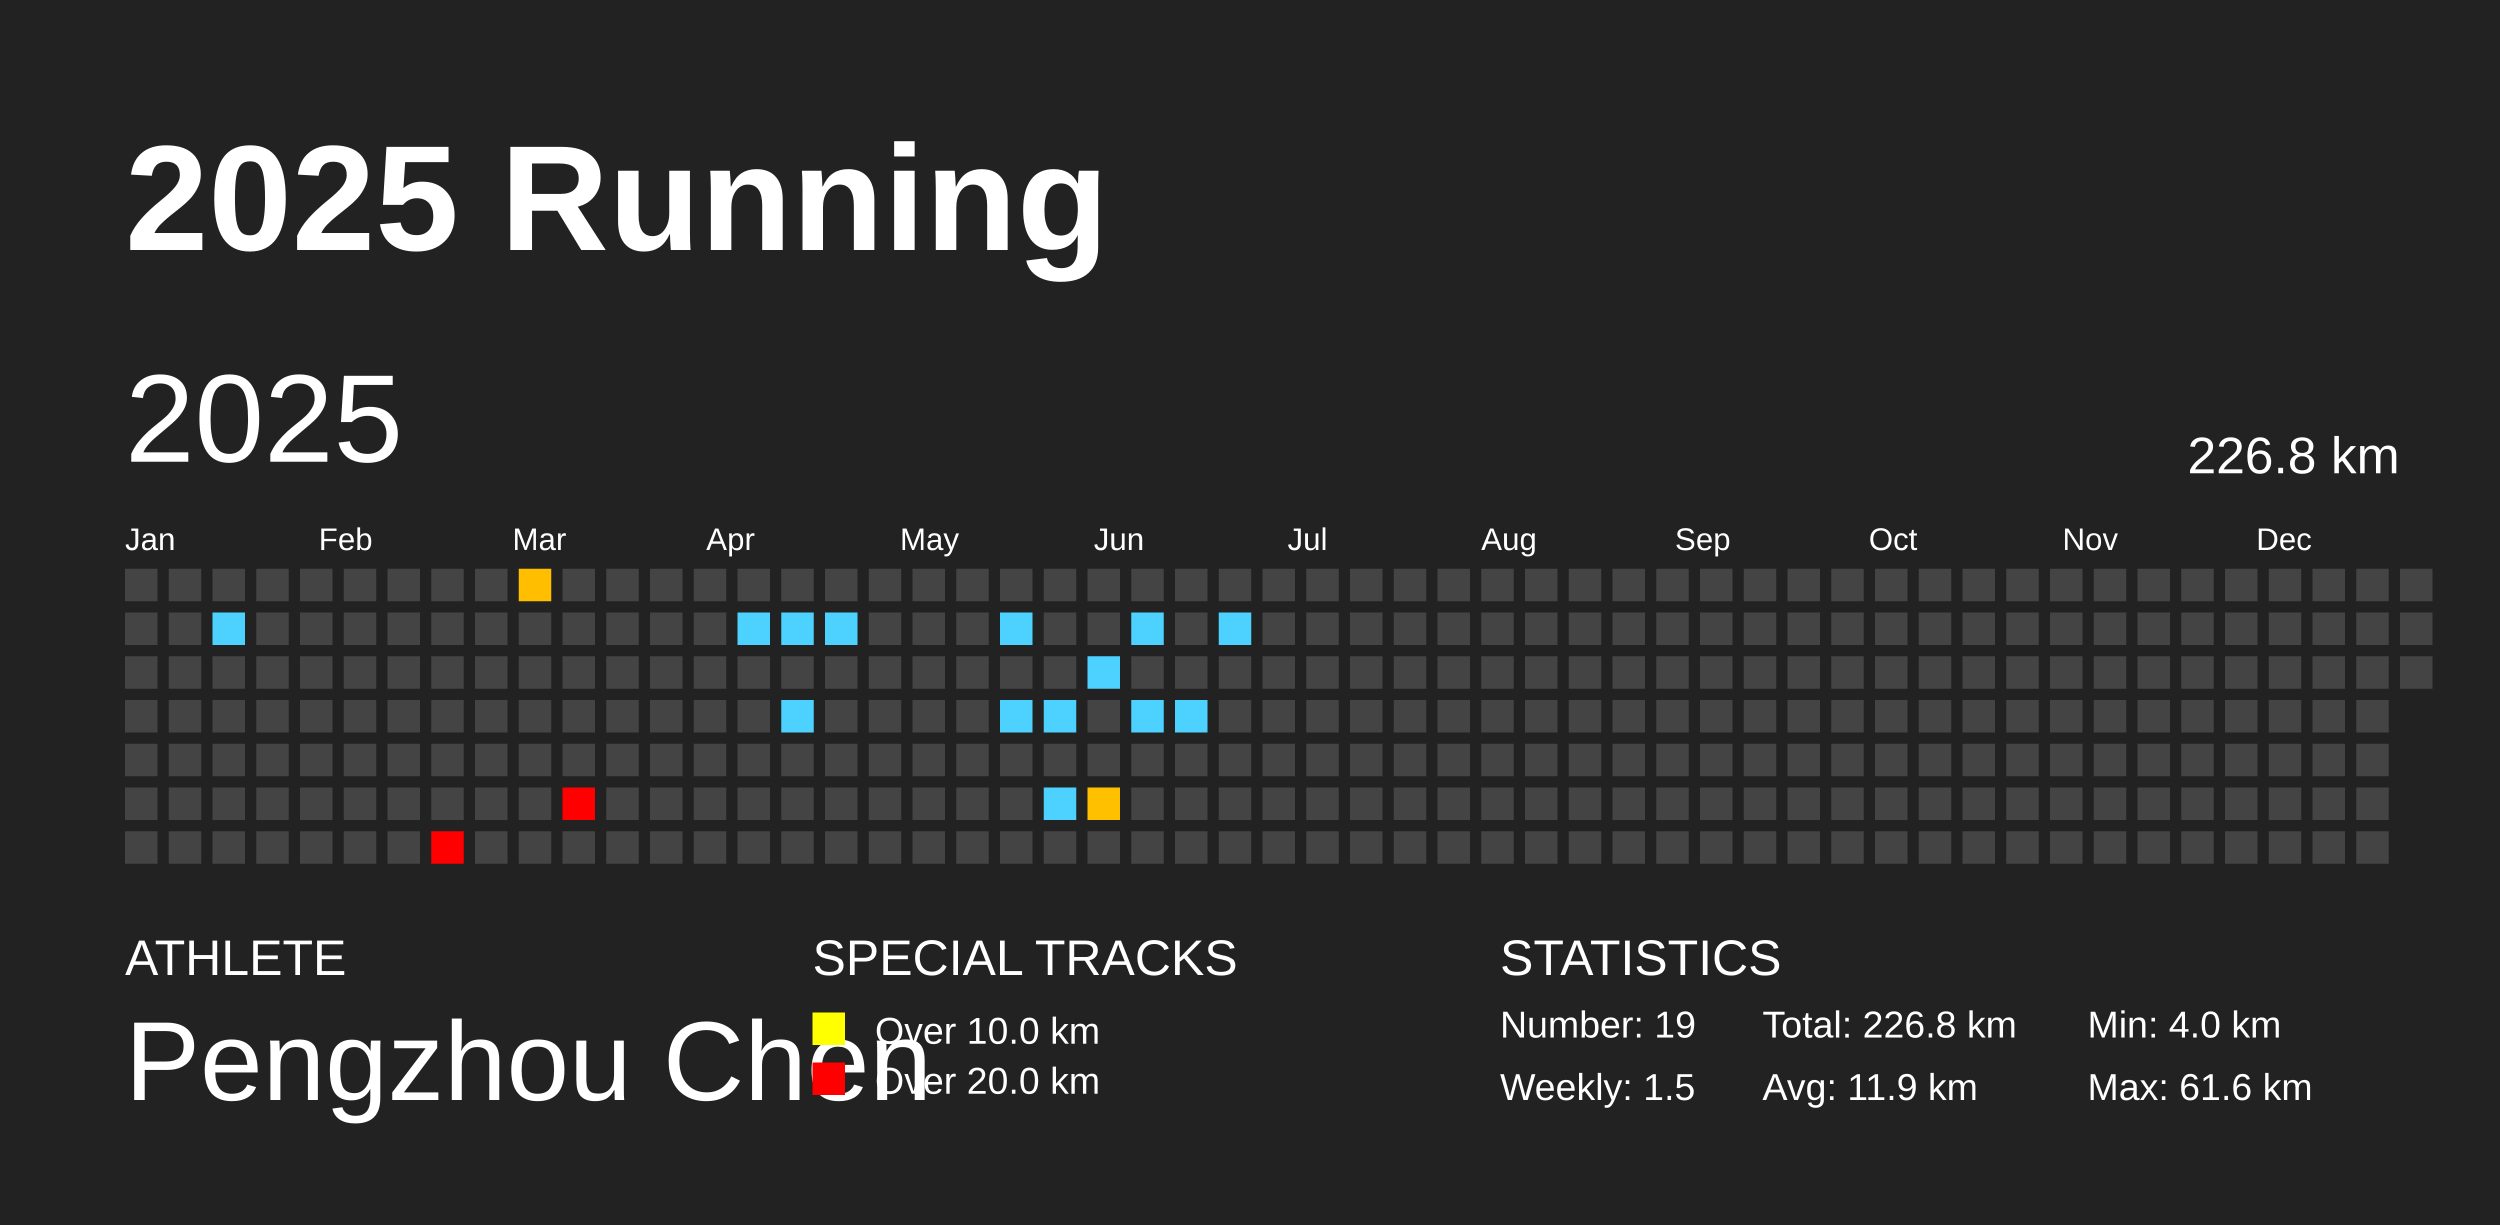
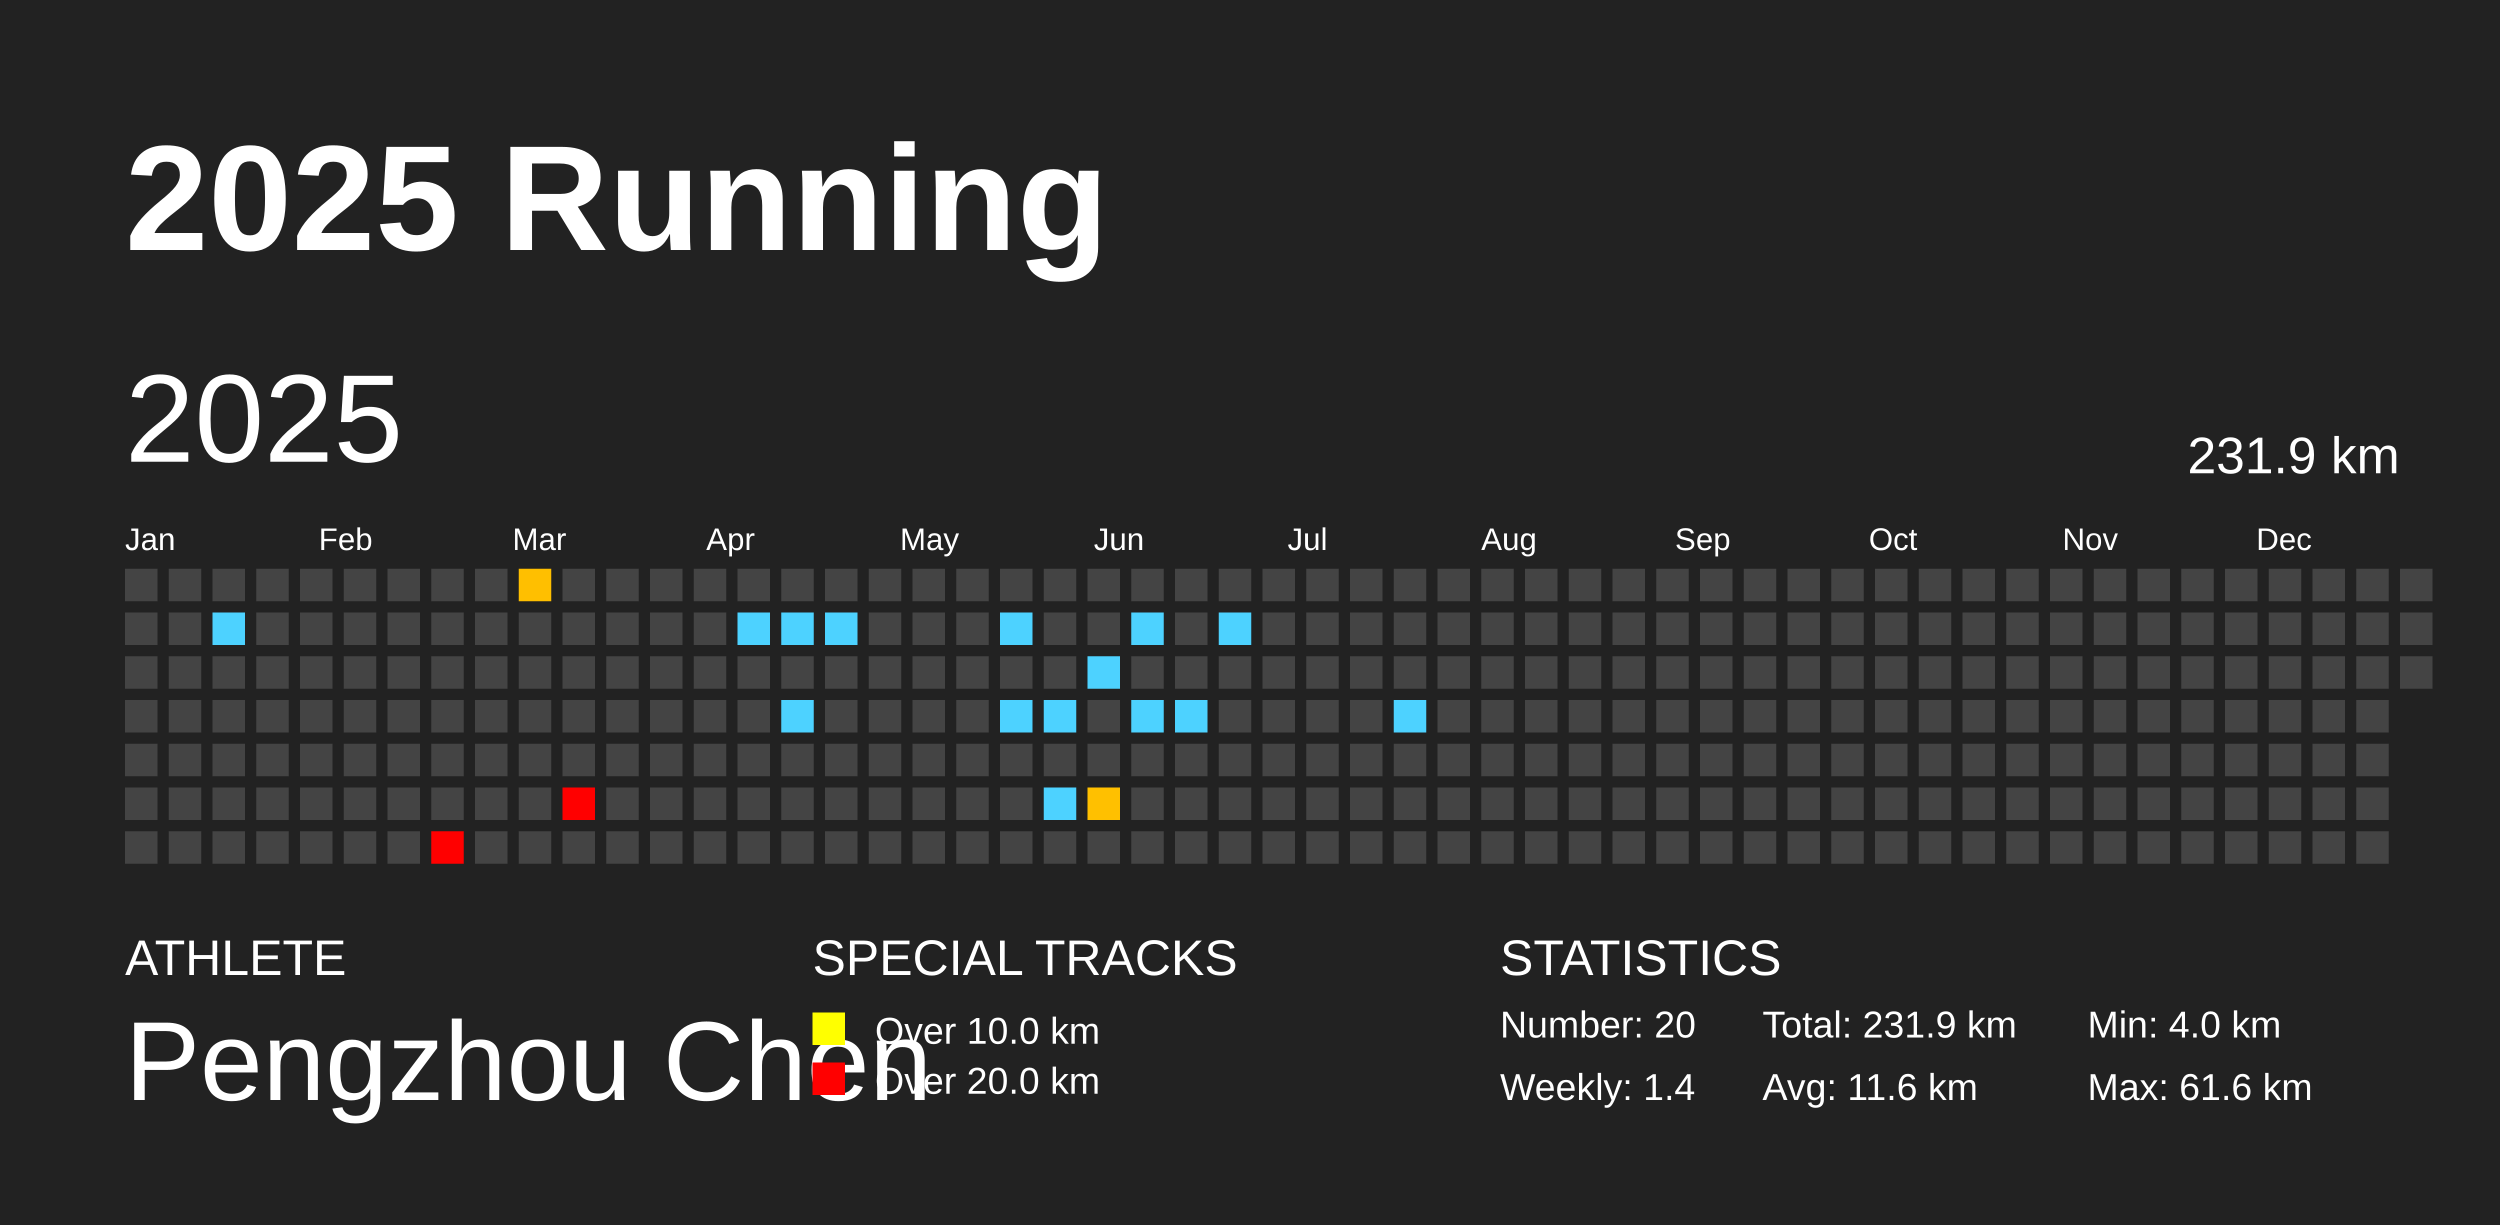
<svg xmlns="http://www.w3.org/2000/svg" baseProfile="full" height="98mm" version="1.1" viewBox="0,0,200,98" width="200mm">
  <defs />
  <rect fill="#222222" height="98" width="200" x="0" y="0" />
  <text fill="#FFFFFF" style="font-size:12px; font-family:Arial; font-weight:bold;" x="10" y="20">2025 Running</text>
  <text fill="#FFFFFF" style="font-size:4px; font-family:Arial" x="10" y="78">ATHLETE</text>
  <text fill="#FFFFFF" style="font-size:9px; font-family:Arial" x="10" y="88">Pengzhou Chen</text>
  <text fill="#FFFFFF" style="font-size:4px; font-family:Arial" x="65" y="78">SPECIAL TRACKS</text>
  <rect fill="yellow" height="2.6" width="2.6" x="65" y="81" />
  <text fill="#FFFFFF" style="font-size:3px; font-family:Arial" x="70" y="83.5">Over 10.0 km</text>
  <rect fill="red" height="2.6" width="2.6" x="65" y="85" />
  <text fill="#FFFFFF" style="font-size:3px; font-family:Arial" x="70" y="87.5">Over 20.0 km</text>
  <text fill="#FFFFFF" style="font-size:4px; font-family:Arial" x="120" y="78">STATISTICS</text>
-   <text fill="#FFFFFF" style="font-size:3px; font-family:Arial" x="120" y="83">Number: 19</text>
-   <text fill="#FFFFFF" style="font-size:3px; font-family:Arial" x="120" y="88">Weekly: 1.5</text>
-   <text fill="#FFFFFF" style="font-size:3px; font-family:Arial" x="141" y="83">Total: 226.8 km</text>
-   <text fill="#FFFFFF" style="font-size:3px; font-family:Arial" x="141" y="88">Avg: 11.9 km</text>
+   <text fill="#FFFFFF" style="font-size:3px; font-family:Arial" x="120" y="83">Number: 20</text>
+   <text fill="#FFFFFF" style="font-size:3px; font-family:Arial" x="120" y="88">Weekly: 1.4</text>
+   <text fill="#FFFFFF" style="font-size:3px; font-family:Arial" x="141" y="83">Total: 231.9 km</text>
+   <text fill="#FFFFFF" style="font-size:3px; font-family:Arial" x="141" y="88">Avg: 11.6 km</text>
  <text fill="#FFFFFF" style="font-size:3px; font-family:Arial" x="167" y="83">Min: 4.0 km</text>
  <text fill="#FFFFFF" style="font-size:3px; font-family:Arial" x="167" y="88">Max: 61.6 km</text>
  <text dominant-baseline="hanging" fill="#FFFFFF" style="font-size:10.0px; font-family:Arial;" x="10" y="30">2025</text>
-   <text dominant-baseline="hanging" fill="#FFFFFF" style="font-size:4.125px; font-family:Arial;" x="175" y="35">226.8 km</text>
+   <text dominant-baseline="hanging" fill="#FFFFFF" style="font-size:4.125px; font-family:Arial;" x="175" y="35">231.9 km</text>
  <text fill="#FFFFFF" style="font-size:2.5px; font-family:Arial" x="10.0" y="44">Jan</text>
  <text fill="#FFFFFF" style="font-size:2.5px; font-family:Arial" x="25.5" y="44">Feb</text>
  <text fill="#FFFFFF" style="font-size:2.5px; font-family:Arial" x="41.0" y="44">Mar</text>
  <text fill="#FFFFFF" style="font-size:2.5px; font-family:Arial" x="56.5" y="44">Apr</text>
  <text fill="#FFFFFF" style="font-size:2.5px; font-family:Arial" x="72.0" y="44">May</text>
  <text fill="#FFFFFF" style="font-size:2.5px; font-family:Arial" x="87.5" y="44">Jun</text>
  <text fill="#FFFFFF" style="font-size:2.5px; font-family:Arial" x="103.0" y="44">Jul</text>
  <text fill="#FFFFFF" style="font-size:2.5px; font-family:Arial" x="118.5" y="44">Aug</text>
  <text fill="#FFFFFF" style="font-size:2.5px; font-family:Arial" x="134.0" y="44">Sep</text>
  <text fill="#FFFFFF" style="font-size:2.5px; font-family:Arial" x="149.5" y="44">Oct</text>
  <text fill="#FFFFFF" style="font-size:2.5px; font-family:Arial" x="165.0" y="44">Nov</text>
  <text fill="#FFFFFF" style="font-size:2.5px; font-family:Arial" x="180.5" y="44">Dec</text>
  <rect fill="#444444" height="2.6" width="2.6" x="10.0" y="45.5" />
  <rect fill="#444444" height="2.6" width="2.6" x="10.0" y="49.0" />
  <rect fill="#444444" height="2.6" width="2.6" x="10.0" y="52.5" />
  <rect fill="#444444" height="2.6" width="2.6" x="10.0" y="56.0" />
  <rect fill="#444444" height="2.6" width="2.6" x="10.0" y="59.5" />
  <rect fill="#444444" height="2.6" width="2.6" x="10.0" y="63.0" />
  <rect fill="#444444" height="2.6" width="2.6" x="10.0" y="66.5" />
  <rect fill="#444444" height="2.6" width="2.6" x="13.5" y="45.5" />
  <rect fill="#444444" height="2.6" width="2.6" x="13.5" y="49.0" />
  <rect fill="#444444" height="2.6" width="2.6" x="13.5" y="52.5" />
  <rect fill="#444444" height="2.6" width="2.6" x="13.5" y="56.0" />
  <rect fill="#444444" height="2.6" width="2.6" x="13.5" y="59.5" />
  <rect fill="#444444" height="2.6" width="2.6" x="13.5" y="63.0" />
  <rect fill="#444444" height="2.6" width="2.6" x="13.5" y="66.5" />
  <rect fill="#444444" height="2.6" width="2.6" x="17.0" y="45.5" />
  <rect fill="#4dd2ff" height="2.6" width="2.6" x="17.0" y="49.0" />
  <rect fill="#444444" height="2.6" width="2.6" x="17.0" y="52.5" />
  <rect fill="#444444" height="2.6" width="2.6" x="17.0" y="56.0" />
  <rect fill="#444444" height="2.6" width="2.6" x="17.0" y="59.5" />
  <rect fill="#444444" height="2.6" width="2.6" x="17.0" y="63.0" />
  <rect fill="#444444" height="2.6" width="2.6" x="17.0" y="66.5" />
  <rect fill="#444444" height="2.6" width="2.6" x="20.5" y="45.5" />
  <rect fill="#444444" height="2.6" width="2.6" x="20.5" y="49.0" />
  <rect fill="#444444" height="2.6" width="2.6" x="20.5" y="52.5" />
  <rect fill="#444444" height="2.6" width="2.6" x="20.5" y="56.0" />
  <rect fill="#444444" height="2.6" width="2.6" x="20.5" y="59.5" />
  <rect fill="#444444" height="2.6" width="2.6" x="20.5" y="63.0" />
  <rect fill="#444444" height="2.6" width="2.6" x="20.5" y="66.5" />
  <rect fill="#444444" height="2.6" width="2.6" x="24.0" y="45.5" />
  <rect fill="#444444" height="2.6" width="2.6" x="24.0" y="49.0" />
  <rect fill="#444444" height="2.6" width="2.6" x="24.0" y="52.5" />
  <rect fill="#444444" height="2.6" width="2.6" x="24.0" y="56.0" />
  <rect fill="#444444" height="2.6" width="2.6" x="24.0" y="59.5" />
  <rect fill="#444444" height="2.6" width="2.6" x="24.0" y="63.0" />
  <rect fill="#444444" height="2.6" width="2.6" x="24.0" y="66.5" />
  <rect fill="#444444" height="2.6" width="2.6" x="27.5" y="45.5" />
  <rect fill="#444444" height="2.6" width="2.6" x="27.5" y="49.0" />
  <rect fill="#444444" height="2.6" width="2.6" x="27.5" y="52.5" />
  <rect fill="#444444" height="2.6" width="2.6" x="27.5" y="56.0" />
  <rect fill="#444444" height="2.6" width="2.6" x="27.5" y="59.5" />
  <rect fill="#444444" height="2.6" width="2.6" x="27.5" y="63.0" />
  <rect fill="#444444" height="2.6" width="2.6" x="27.5" y="66.5" />
  <rect fill="#444444" height="2.6" width="2.6" x="31.0" y="45.5" />
  <rect fill="#444444" height="2.6" width="2.6" x="31.0" y="49.0" />
  <rect fill="#444444" height="2.6" width="2.6" x="31.0" y="52.5" />
  <rect fill="#444444" height="2.6" width="2.6" x="31.0" y="56.0" />
  <rect fill="#444444" height="2.6" width="2.6" x="31.0" y="59.5" />
  <rect fill="#444444" height="2.6" width="2.6" x="31.0" y="63.0" />
  <rect fill="#444444" height="2.6" width="2.6" x="31.0" y="66.5" />
  <rect fill="#444444" height="2.6" width="2.6" x="34.5" y="45.5" />
  <rect fill="#444444" height="2.6" width="2.6" x="34.5" y="49.0" />
  <rect fill="#444444" height="2.6" width="2.6" x="34.5" y="52.5" />
  <rect fill="#444444" height="2.6" width="2.6" x="34.5" y="56.0" />
  <rect fill="#444444" height="2.6" width="2.6" x="34.5" y="59.5" />
  <rect fill="#444444" height="2.6" width="2.6" x="34.5" y="63.0" />
  <rect fill="red" height="2.6" width="2.6" x="34.5" y="66.5" />
  <rect fill="#444444" height="2.6" width="2.6" x="38.0" y="45.5" />
  <rect fill="#444444" height="2.6" width="2.6" x="38.0" y="49.0" />
  <rect fill="#444444" height="2.6" width="2.6" x="38.0" y="52.5" />
  <rect fill="#444444" height="2.6" width="2.6" x="38.0" y="56.0" />
  <rect fill="#444444" height="2.6" width="2.6" x="38.0" y="59.5" />
  <rect fill="#444444" height="2.6" width="2.6" x="38.0" y="63.0" />
  <rect fill="#444444" height="2.6" width="2.6" x="38.0" y="66.5" />
  <rect fill="#ffbf00" height="2.6" width="2.6" x="41.5" y="45.5" />
  <rect fill="#444444" height="2.6" width="2.6" x="41.5" y="49.0" />
  <rect fill="#444444" height="2.6" width="2.6" x="41.5" y="52.5" />
  <rect fill="#444444" height="2.6" width="2.6" x="41.5" y="56.0" />
  <rect fill="#444444" height="2.6" width="2.6" x="41.5" y="59.5" />
  <rect fill="#444444" height="2.6" width="2.6" x="41.5" y="63.0" />
  <rect fill="#444444" height="2.6" width="2.6" x="41.5" y="66.5" />
  <rect fill="#444444" height="2.6" width="2.6" x="45.0" y="45.5" />
  <rect fill="#444444" height="2.6" width="2.6" x="45.0" y="49.0" />
  <rect fill="#444444" height="2.6" width="2.6" x="45.0" y="52.5" />
  <rect fill="#444444" height="2.6" width="2.6" x="45.0" y="56.0" />
  <rect fill="#444444" height="2.6" width="2.6" x="45.0" y="59.5" />
  <rect fill="red" height="2.6" width="2.6" x="45.0" y="63.0" />
  <rect fill="#444444" height="2.6" width="2.6" x="45.0" y="66.5" />
  <rect fill="#444444" height="2.6" width="2.6" x="48.5" y="45.5" />
  <rect fill="#444444" height="2.6" width="2.6" x="48.5" y="49.0" />
  <rect fill="#444444" height="2.6" width="2.6" x="48.5" y="52.5" />
  <rect fill="#444444" height="2.6" width="2.6" x="48.5" y="56.0" />
  <rect fill="#444444" height="2.6" width="2.6" x="48.5" y="59.5" />
  <rect fill="#444444" height="2.6" width="2.6" x="48.5" y="63.0" />
  <rect fill="#444444" height="2.6" width="2.6" x="48.5" y="66.5" />
  <rect fill="#444444" height="2.6" width="2.6" x="52.0" y="45.5" />
  <rect fill="#444444" height="2.6" width="2.6" x="52.0" y="49.0" />
  <rect fill="#444444" height="2.6" width="2.6" x="52.0" y="52.5" />
  <rect fill="#444444" height="2.6" width="2.6" x="52.0" y="56.0" />
  <rect fill="#444444" height="2.6" width="2.6" x="52.0" y="59.5" />
  <rect fill="#444444" height="2.6" width="2.6" x="52.0" y="63.0" />
  <rect fill="#444444" height="2.6" width="2.6" x="52.0" y="66.5" />
  <rect fill="#444444" height="2.6" width="2.6" x="55.5" y="45.5" />
  <rect fill="#444444" height="2.6" width="2.6" x="55.5" y="49.0" />
  <rect fill="#444444" height="2.6" width="2.6" x="55.5" y="52.5" />
  <rect fill="#444444" height="2.6" width="2.6" x="55.5" y="56.0" />
  <rect fill="#444444" height="2.6" width="2.6" x="55.5" y="59.5" />
  <rect fill="#444444" height="2.6" width="2.6" x="55.5" y="63.0" />
  <rect fill="#444444" height="2.6" width="2.6" x="55.5" y="66.5" />
  <rect fill="#444444" height="2.6" width="2.6" x="59.0" y="45.5" />
  <rect fill="#4dd2ff" height="2.6" width="2.6" x="59.0" y="49.0" />
  <rect fill="#444444" height="2.6" width="2.6" x="59.0" y="52.5" />
  <rect fill="#444444" height="2.6" width="2.6" x="59.0" y="56.0" />
  <rect fill="#444444" height="2.6" width="2.6" x="59.0" y="59.5" />
  <rect fill="#444444" height="2.6" width="2.6" x="59.0" y="63.0" />
  <rect fill="#444444" height="2.6" width="2.6" x="59.0" y="66.5" />
  <rect fill="#444444" height="2.6" width="2.6" x="62.5" y="45.5" />
  <rect fill="#4dd2ff" height="2.6" width="2.6" x="62.5" y="49.0" />
  <rect fill="#444444" height="2.6" width="2.6" x="62.5" y="52.5" />
  <rect fill="#4dd2ff" height="2.6" width="2.6" x="62.5" y="56.0" />
  <rect fill="#444444" height="2.6" width="2.6" x="62.5" y="59.5" />
  <rect fill="#444444" height="2.6" width="2.6" x="62.5" y="63.0" />
  <rect fill="#444444" height="2.6" width="2.6" x="62.5" y="66.5" />
  <rect fill="#444444" height="2.6" width="2.6" x="66.0" y="45.5" />
  <rect fill="#4dd2ff" height="2.6" width="2.6" x="66.0" y="49.0" />
  <rect fill="#444444" height="2.6" width="2.6" x="66.0" y="52.5" />
  <rect fill="#444444" height="2.6" width="2.6" x="66.0" y="56.0" />
  <rect fill="#444444" height="2.6" width="2.6" x="66.0" y="59.5" />
  <rect fill="#444444" height="2.6" width="2.6" x="66.0" y="63.0" />
  <rect fill="#444444" height="2.6" width="2.6" x="66.0" y="66.5" />
  <rect fill="#444444" height="2.6" width="2.6" x="69.5" y="45.5" />
  <rect fill="#444444" height="2.6" width="2.6" x="69.5" y="49.0" />
  <rect fill="#444444" height="2.6" width="2.6" x="69.5" y="52.5" />
  <rect fill="#444444" height="2.6" width="2.6" x="69.5" y="56.0" />
  <rect fill="#444444" height="2.6" width="2.6" x="69.5" y="59.5" />
  <rect fill="#444444" height="2.6" width="2.6" x="69.5" y="63.0" />
  <rect fill="#444444" height="2.6" width="2.6" x="69.5" y="66.5" />
  <rect fill="#444444" height="2.6" width="2.6" x="73.0" y="45.5" />
  <rect fill="#444444" height="2.6" width="2.6" x="73.0" y="49.0" />
  <rect fill="#444444" height="2.6" width="2.6" x="73.0" y="52.5" />
  <rect fill="#444444" height="2.6" width="2.6" x="73.0" y="56.0" />
  <rect fill="#444444" height="2.6" width="2.6" x="73.0" y="59.5" />
  <rect fill="#444444" height="2.6" width="2.6" x="73.0" y="63.0" />
  <rect fill="#444444" height="2.6" width="2.6" x="73.0" y="66.5" />
  <rect fill="#444444" height="2.6" width="2.6" x="76.5" y="45.5" />
  <rect fill="#444444" height="2.6" width="2.6" x="76.5" y="49.0" />
  <rect fill="#444444" height="2.6" width="2.6" x="76.5" y="52.5" />
  <rect fill="#444444" height="2.6" width="2.6" x="76.5" y="56.0" />
  <rect fill="#444444" height="2.6" width="2.6" x="76.5" y="59.5" />
  <rect fill="#444444" height="2.6" width="2.6" x="76.5" y="63.0" />
  <rect fill="#444444" height="2.6" width="2.6" x="76.5" y="66.5" />
  <rect fill="#444444" height="2.6" width="2.6" x="80.0" y="45.5" />
  <rect fill="#4dd2ff" height="2.6" width="2.6" x="80.0" y="49.0" />
  <rect fill="#444444" height="2.6" width="2.6" x="80.0" y="52.5" />
  <rect fill="#4dd2ff" height="2.6" width="2.6" x="80.0" y="56.0" />
  <rect fill="#444444" height="2.6" width="2.6" x="80.0" y="59.5" />
  <rect fill="#444444" height="2.6" width="2.6" x="80.0" y="63.0" />
  <rect fill="#444444" height="2.6" width="2.6" x="80.0" y="66.5" />
  <rect fill="#444444" height="2.6" width="2.6" x="83.5" y="45.5" />
  <rect fill="#444444" height="2.6" width="2.6" x="83.5" y="49.0" />
  <rect fill="#444444" height="2.6" width="2.6" x="83.5" y="52.5" />
  <rect fill="#4dd2ff" height="2.6" width="2.6" x="83.5" y="56.0" />
  <rect fill="#444444" height="2.6" width="2.6" x="83.5" y="59.5" />
  <rect fill="#4dd2ff" height="2.6" width="2.6" x="83.5" y="63.0" />
  <rect fill="#444444" height="2.6" width="2.6" x="83.5" y="66.5" />
  <rect fill="#444444" height="2.6" width="2.6" x="87.0" y="45.5" />
  <rect fill="#444444" height="2.6" width="2.6" x="87.0" y="49.0" />
  <rect fill="#4dd2ff" height="2.6" width="2.6" x="87.0" y="52.5" />
  <rect fill="#444444" height="2.6" width="2.6" x="87.0" y="56.0" />
  <rect fill="#444444" height="2.6" width="2.6" x="87.0" y="59.5" />
  <rect fill="#ffc000" height="2.6" width="2.6" x="87.0" y="63.0" />
  <rect fill="#444444" height="2.6" width="2.6" x="87.0" y="66.5" />
  <rect fill="#444444" height="2.6" width="2.6" x="90.5" y="45.5" />
  <rect fill="#4dd2ff" height="2.6" width="2.6" x="90.5" y="49.0" />
  <rect fill="#444444" height="2.6" width="2.6" x="90.5" y="52.5" />
  <rect fill="#4dd2ff" height="2.6" width="2.6" x="90.5" y="56.0" />
  <rect fill="#444444" height="2.6" width="2.6" x="90.5" y="59.5" />
  <rect fill="#444444" height="2.6" width="2.6" x="90.5" y="63.0" />
  <rect fill="#444444" height="2.6" width="2.6" x="90.5" y="66.5" />
  <rect fill="#444444" height="2.6" width="2.6" x="94.0" y="45.5" />
  <rect fill="#444444" height="2.6" width="2.6" x="94.0" y="49.0" />
  <rect fill="#444444" height="2.6" width="2.6" x="94.0" y="52.5" />
  <rect fill="#4dd2ff" height="2.6" width="2.6" x="94.0" y="56.0" />
  <rect fill="#444444" height="2.6" width="2.6" x="94.0" y="59.5" />
  <rect fill="#444444" height="2.6" width="2.6" x="94.0" y="63.0" />
  <rect fill="#444444" height="2.6" width="2.6" x="94.0" y="66.5" />
  <rect fill="#444444" height="2.6" width="2.6" x="97.5" y="45.5" />
  <rect fill="#4dd2ff" height="2.6" width="2.6" x="97.5" y="49.0" />
  <rect fill="#444444" height="2.6" width="2.6" x="97.5" y="52.5" />
  <rect fill="#444444" height="2.6" width="2.6" x="97.5" y="56.0" />
  <rect fill="#444444" height="2.6" width="2.6" x="97.5" y="59.5" />
  <rect fill="#444444" height="2.6" width="2.6" x="97.5" y="63.0" />
  <rect fill="#444444" height="2.6" width="2.6" x="97.5" y="66.5" />
  <rect fill="#444444" height="2.6" width="2.6" x="101.0" y="45.5" />
  <rect fill="#444444" height="2.6" width="2.6" x="101.0" y="49.0" />
  <rect fill="#444444" height="2.6" width="2.6" x="101.0" y="52.5" />
  <rect fill="#444444" height="2.6" width="2.6" x="101.0" y="56.0" />
  <rect fill="#444444" height="2.6" width="2.6" x="101.0" y="59.5" />
  <rect fill="#444444" height="2.6" width="2.6" x="101.0" y="63.0" />
  <rect fill="#444444" height="2.6" width="2.6" x="101.0" y="66.5" />
  <rect fill="#444444" height="2.6" width="2.6" x="104.5" y="45.5" />
  <rect fill="#444444" height="2.6" width="2.6" x="104.5" y="49.0" />
  <rect fill="#444444" height="2.6" width="2.6" x="104.5" y="52.5" />
  <rect fill="#444444" height="2.6" width="2.6" x="104.5" y="56.0" />
  <rect fill="#444444" height="2.6" width="2.6" x="104.5" y="59.5" />
  <rect fill="#444444" height="2.6" width="2.6" x="104.5" y="63.0" />
  <rect fill="#444444" height="2.6" width="2.6" x="104.5" y="66.5" />
  <rect fill="#444444" height="2.6" width="2.6" x="108.0" y="45.5" />
  <rect fill="#444444" height="2.6" width="2.6" x="108.0" y="49.0" />
  <rect fill="#444444" height="2.6" width="2.6" x="108.0" y="52.5" />
  <rect fill="#444444" height="2.6" width="2.6" x="108.0" y="56.0" />
  <rect fill="#444444" height="2.6" width="2.6" x="108.0" y="59.5" />
  <rect fill="#444444" height="2.6" width="2.6" x="108.0" y="63.0" />
  <rect fill="#444444" height="2.6" width="2.6" x="108.0" y="66.5" />
  <rect fill="#444444" height="2.6" width="2.6" x="111.5" y="45.5" />
  <rect fill="#444444" height="2.6" width="2.6" x="111.5" y="49.0" />
  <rect fill="#444444" height="2.6" width="2.6" x="111.5" y="52.5" />
-   <rect fill="#444444" height="2.6" width="2.6" x="111.5" y="56.0" />
+   <rect fill="#4dd2ff" height="2.6" width="2.6" x="111.5" y="56.0" />
  <rect fill="#444444" height="2.6" width="2.6" x="111.5" y="59.5" />
  <rect fill="#444444" height="2.6" width="2.6" x="111.5" y="63.0" />
  <rect fill="#444444" height="2.6" width="2.6" x="111.5" y="66.5" />
  <rect fill="#444444" height="2.6" width="2.6" x="115.0" y="45.5" />
  <rect fill="#444444" height="2.6" width="2.6" x="115.0" y="49.0" />
  <rect fill="#444444" height="2.6" width="2.6" x="115.0" y="52.5" />
  <rect fill="#444444" height="2.6" width="2.6" x="115.0" y="56.0" />
  <rect fill="#444444" height="2.6" width="2.6" x="115.0" y="59.5" />
  <rect fill="#444444" height="2.6" width="2.6" x="115.0" y="63.0" />
  <rect fill="#444444" height="2.6" width="2.6" x="115.0" y="66.5" />
  <rect fill="#444444" height="2.6" width="2.6" x="118.5" y="45.5" />
  <rect fill="#444444" height="2.6" width="2.6" x="118.5" y="49.0" />
  <rect fill="#444444" height="2.6" width="2.6" x="118.5" y="52.5" />
  <rect fill="#444444" height="2.6" width="2.6" x="118.5" y="56.0" />
  <rect fill="#444444" height="2.6" width="2.6" x="118.5" y="59.5" />
  <rect fill="#444444" height="2.6" width="2.6" x="118.5" y="63.0" />
  <rect fill="#444444" height="2.6" width="2.6" x="118.5" y="66.5" />
  <rect fill="#444444" height="2.6" width="2.6" x="122.0" y="45.5" />
  <rect fill="#444444" height="2.6" width="2.6" x="122.0" y="49.0" />
  <rect fill="#444444" height="2.6" width="2.6" x="122.0" y="52.5" />
  <rect fill="#444444" height="2.6" width="2.6" x="122.0" y="56.0" />
  <rect fill="#444444" height="2.6" width="2.6" x="122.0" y="59.5" />
  <rect fill="#444444" height="2.6" width="2.6" x="122.0" y="63.0" />
  <rect fill="#444444" height="2.6" width="2.6" x="122.0" y="66.5" />
  <rect fill="#444444" height="2.6" width="2.6" x="125.5" y="45.5" />
  <rect fill="#444444" height="2.6" width="2.6" x="125.5" y="49.0" />
  <rect fill="#444444" height="2.6" width="2.6" x="125.5" y="52.5" />
  <rect fill="#444444" height="2.6" width="2.6" x="125.5" y="56.0" />
  <rect fill="#444444" height="2.6" width="2.6" x="125.5" y="59.5" />
  <rect fill="#444444" height="2.6" width="2.6" x="125.5" y="63.0" />
  <rect fill="#444444" height="2.6" width="2.6" x="125.5" y="66.5" />
  <rect fill="#444444" height="2.6" width="2.6" x="129.0" y="45.5" />
  <rect fill="#444444" height="2.6" width="2.6" x="129.0" y="49.0" />
  <rect fill="#444444" height="2.6" width="2.6" x="129.0" y="52.5" />
  <rect fill="#444444" height="2.6" width="2.6" x="129.0" y="56.0" />
  <rect fill="#444444" height="2.6" width="2.6" x="129.0" y="59.5" />
  <rect fill="#444444" height="2.6" width="2.6" x="129.0" y="63.0" />
  <rect fill="#444444" height="2.6" width="2.6" x="129.0" y="66.5" />
  <rect fill="#444444" height="2.6" width="2.6" x="132.5" y="45.5" />
  <rect fill="#444444" height="2.6" width="2.6" x="132.5" y="49.0" />
  <rect fill="#444444" height="2.6" width="2.6" x="132.5" y="52.5" />
  <rect fill="#444444" height="2.6" width="2.6" x="132.5" y="56.0" />
  <rect fill="#444444" height="2.6" width="2.6" x="132.5" y="59.5" />
  <rect fill="#444444" height="2.6" width="2.6" x="132.5" y="63.0" />
  <rect fill="#444444" height="2.6" width="2.6" x="132.5" y="66.5" />
  <rect fill="#444444" height="2.6" width="2.6" x="136.0" y="45.5" />
  <rect fill="#444444" height="2.6" width="2.6" x="136.0" y="49.0" />
  <rect fill="#444444" height="2.6" width="2.6" x="136.0" y="52.5" />
  <rect fill="#444444" height="2.6" width="2.6" x="136.0" y="56.0" />
  <rect fill="#444444" height="2.6" width="2.6" x="136.0" y="59.5" />
  <rect fill="#444444" height="2.6" width="2.6" x="136.0" y="63.0" />
  <rect fill="#444444" height="2.6" width="2.6" x="136.0" y="66.5" />
  <rect fill="#444444" height="2.6" width="2.6" x="139.5" y="45.5" />
  <rect fill="#444444" height="2.6" width="2.6" x="139.5" y="49.0" />
  <rect fill="#444444" height="2.6" width="2.6" x="139.5" y="52.5" />
  <rect fill="#444444" height="2.6" width="2.6" x="139.5" y="56.0" />
  <rect fill="#444444" height="2.6" width="2.6" x="139.5" y="59.5" />
  <rect fill="#444444" height="2.6" width="2.6" x="139.5" y="63.0" />
  <rect fill="#444444" height="2.6" width="2.6" x="139.5" y="66.5" />
  <rect fill="#444444" height="2.6" width="2.6" x="143.0" y="45.5" />
  <rect fill="#444444" height="2.6" width="2.6" x="143.0" y="49.0" />
  <rect fill="#444444" height="2.6" width="2.6" x="143.0" y="52.5" />
  <rect fill="#444444" height="2.6" width="2.6" x="143.0" y="56.0" />
  <rect fill="#444444" height="2.6" width="2.6" x="143.0" y="59.5" />
  <rect fill="#444444" height="2.6" width="2.6" x="143.0" y="63.0" />
  <rect fill="#444444" height="2.6" width="2.6" x="143.0" y="66.5" />
  <rect fill="#444444" height="2.6" width="2.6" x="146.5" y="45.5" />
  <rect fill="#444444" height="2.6" width="2.6" x="146.5" y="49.0" />
  <rect fill="#444444" height="2.6" width="2.6" x="146.5" y="52.5" />
  <rect fill="#444444" height="2.6" width="2.6" x="146.5" y="56.0" />
  <rect fill="#444444" height="2.6" width="2.6" x="146.5" y="59.5" />
  <rect fill="#444444" height="2.6" width="2.6" x="146.5" y="63.0" />
  <rect fill="#444444" height="2.6" width="2.6" x="146.5" y="66.5" />
  <rect fill="#444444" height="2.6" width="2.6" x="150.0" y="45.5" />
  <rect fill="#444444" height="2.6" width="2.6" x="150.0" y="49.0" />
  <rect fill="#444444" height="2.6" width="2.6" x="150.0" y="52.5" />
  <rect fill="#444444" height="2.6" width="2.6" x="150.0" y="56.0" />
  <rect fill="#444444" height="2.6" width="2.6" x="150.0" y="59.5" />
  <rect fill="#444444" height="2.6" width="2.6" x="150.0" y="63.0" />
  <rect fill="#444444" height="2.6" width="2.6" x="150.0" y="66.5" />
  <rect fill="#444444" height="2.6" width="2.6" x="153.5" y="45.5" />
  <rect fill="#444444" height="2.6" width="2.6" x="153.5" y="49.0" />
  <rect fill="#444444" height="2.6" width="2.6" x="153.5" y="52.5" />
  <rect fill="#444444" height="2.6" width="2.6" x="153.5" y="56.0" />
  <rect fill="#444444" height="2.6" width="2.6" x="153.5" y="59.5" />
  <rect fill="#444444" height="2.6" width="2.6" x="153.5" y="63.0" />
  <rect fill="#444444" height="2.6" width="2.6" x="153.5" y="66.5" />
  <rect fill="#444444" height="2.6" width="2.6" x="157.0" y="45.5" />
  <rect fill="#444444" height="2.6" width="2.6" x="157.0" y="49.0" />
  <rect fill="#444444" height="2.6" width="2.6" x="157.0" y="52.5" />
  <rect fill="#444444" height="2.6" width="2.6" x="157.0" y="56.0" />
  <rect fill="#444444" height="2.6" width="2.6" x="157.0" y="59.5" />
  <rect fill="#444444" height="2.6" width="2.6" x="157.0" y="63.0" />
  <rect fill="#444444" height="2.6" width="2.6" x="157.0" y="66.5" />
  <rect fill="#444444" height="2.6" width="2.6" x="160.5" y="45.5" />
  <rect fill="#444444" height="2.6" width="2.6" x="160.5" y="49.0" />
  <rect fill="#444444" height="2.6" width="2.6" x="160.5" y="52.5" />
  <rect fill="#444444" height="2.6" width="2.6" x="160.5" y="56.0" />
  <rect fill="#444444" height="2.6" width="2.6" x="160.5" y="59.5" />
  <rect fill="#444444" height="2.6" width="2.6" x="160.5" y="63.0" />
  <rect fill="#444444" height="2.6" width="2.6" x="160.5" y="66.5" />
  <rect fill="#444444" height="2.6" width="2.6" x="164.0" y="45.5" />
  <rect fill="#444444" height="2.6" width="2.6" x="164.0" y="49.0" />
  <rect fill="#444444" height="2.6" width="2.6" x="164.0" y="52.5" />
  <rect fill="#444444" height="2.6" width="2.6" x="164.0" y="56.0" />
  <rect fill="#444444" height="2.6" width="2.6" x="164.0" y="59.5" />
  <rect fill="#444444" height="2.6" width="2.6" x="164.0" y="63.0" />
  <rect fill="#444444" height="2.6" width="2.6" x="164.0" y="66.5" />
  <rect fill="#444444" height="2.6" width="2.6" x="167.5" y="45.5" />
  <rect fill="#444444" height="2.6" width="2.6" x="167.5" y="49.0" />
  <rect fill="#444444" height="2.6" width="2.6" x="167.5" y="52.5" />
  <rect fill="#444444" height="2.6" width="2.6" x="167.5" y="56.0" />
  <rect fill="#444444" height="2.6" width="2.6" x="167.5" y="59.5" />
  <rect fill="#444444" height="2.6" width="2.6" x="167.5" y="63.0" />
  <rect fill="#444444" height="2.6" width="2.6" x="167.5" y="66.5" />
  <rect fill="#444444" height="2.6" width="2.6" x="171.0" y="45.5" />
  <rect fill="#444444" height="2.6" width="2.6" x="171.0" y="49.0" />
  <rect fill="#444444" height="2.6" width="2.6" x="171.0" y="52.5" />
  <rect fill="#444444" height="2.6" width="2.6" x="171.0" y="56.0" />
  <rect fill="#444444" height="2.6" width="2.6" x="171.0" y="59.5" />
  <rect fill="#444444" height="2.6" width="2.6" x="171.0" y="63.0" />
  <rect fill="#444444" height="2.6" width="2.6" x="171.0" y="66.5" />
  <rect fill="#444444" height="2.6" width="2.6" x="174.5" y="45.5" />
  <rect fill="#444444" height="2.6" width="2.6" x="174.5" y="49.0" />
  <rect fill="#444444" height="2.6" width="2.6" x="174.5" y="52.5" />
  <rect fill="#444444" height="2.6" width="2.6" x="174.5" y="56.0" />
  <rect fill="#444444" height="2.6" width="2.6" x="174.5" y="59.5" />
  <rect fill="#444444" height="2.6" width="2.6" x="174.5" y="63.0" />
  <rect fill="#444444" height="2.6" width="2.6" x="174.5" y="66.5" />
  <rect fill="#444444" height="2.6" width="2.6" x="178.0" y="45.5" />
  <rect fill="#444444" height="2.6" width="2.6" x="178.0" y="49.0" />
  <rect fill="#444444" height="2.6" width="2.6" x="178.0" y="52.5" />
  <rect fill="#444444" height="2.6" width="2.6" x="178.0" y="56.0" />
  <rect fill="#444444" height="2.6" width="2.6" x="178.0" y="59.5" />
  <rect fill="#444444" height="2.6" width="2.6" x="178.0" y="63.0" />
  <rect fill="#444444" height="2.6" width="2.6" x="178.0" y="66.5" />
  <rect fill="#444444" height="2.6" width="2.6" x="181.5" y="45.5" />
  <rect fill="#444444" height="2.6" width="2.6" x="181.5" y="49.0" />
  <rect fill="#444444" height="2.6" width="2.6" x="181.5" y="52.5" />
  <rect fill="#444444" height="2.6" width="2.6" x="181.5" y="56.0" />
  <rect fill="#444444" height="2.6" width="2.6" x="181.5" y="59.5" />
  <rect fill="#444444" height="2.6" width="2.6" x="181.5" y="63.0" />
  <rect fill="#444444" height="2.6" width="2.6" x="181.5" y="66.5" />
  <rect fill="#444444" height="2.6" width="2.6" x="185.0" y="45.5" />
  <rect fill="#444444" height="2.6" width="2.6" x="185.0" y="49.0" />
  <rect fill="#444444" height="2.6" width="2.6" x="185.0" y="52.5" />
  <rect fill="#444444" height="2.6" width="2.6" x="185.0" y="56.0" />
  <rect fill="#444444" height="2.6" width="2.6" x="185.0" y="59.5" />
  <rect fill="#444444" height="2.6" width="2.6" x="185.0" y="63.0" />
  <rect fill="#444444" height="2.6" width="2.6" x="185.0" y="66.5" />
  <rect fill="#444444" height="2.6" width="2.6" x="188.5" y="45.5" />
  <rect fill="#444444" height="2.6" width="2.6" x="188.5" y="49.0" />
  <rect fill="#444444" height="2.6" width="2.6" x="188.5" y="52.5" />
  <rect fill="#444444" height="2.6" width="2.6" x="188.5" y="56.0" />
  <rect fill="#444444" height="2.6" width="2.6" x="188.5" y="59.5" />
  <rect fill="#444444" height="2.6" width="2.6" x="188.5" y="63.0" />
  <rect fill="#444444" height="2.6" width="2.6" x="188.5" y="66.5" />
  <rect fill="#444444" height="2.6" width="2.6" x="192.0" y="45.5" />
  <rect fill="#444444" height="2.6" width="2.6" x="192.0" y="49.0" />
  <rect fill="#444444" height="2.6" width="2.6" x="192.0" y="52.5" />
</svg>
